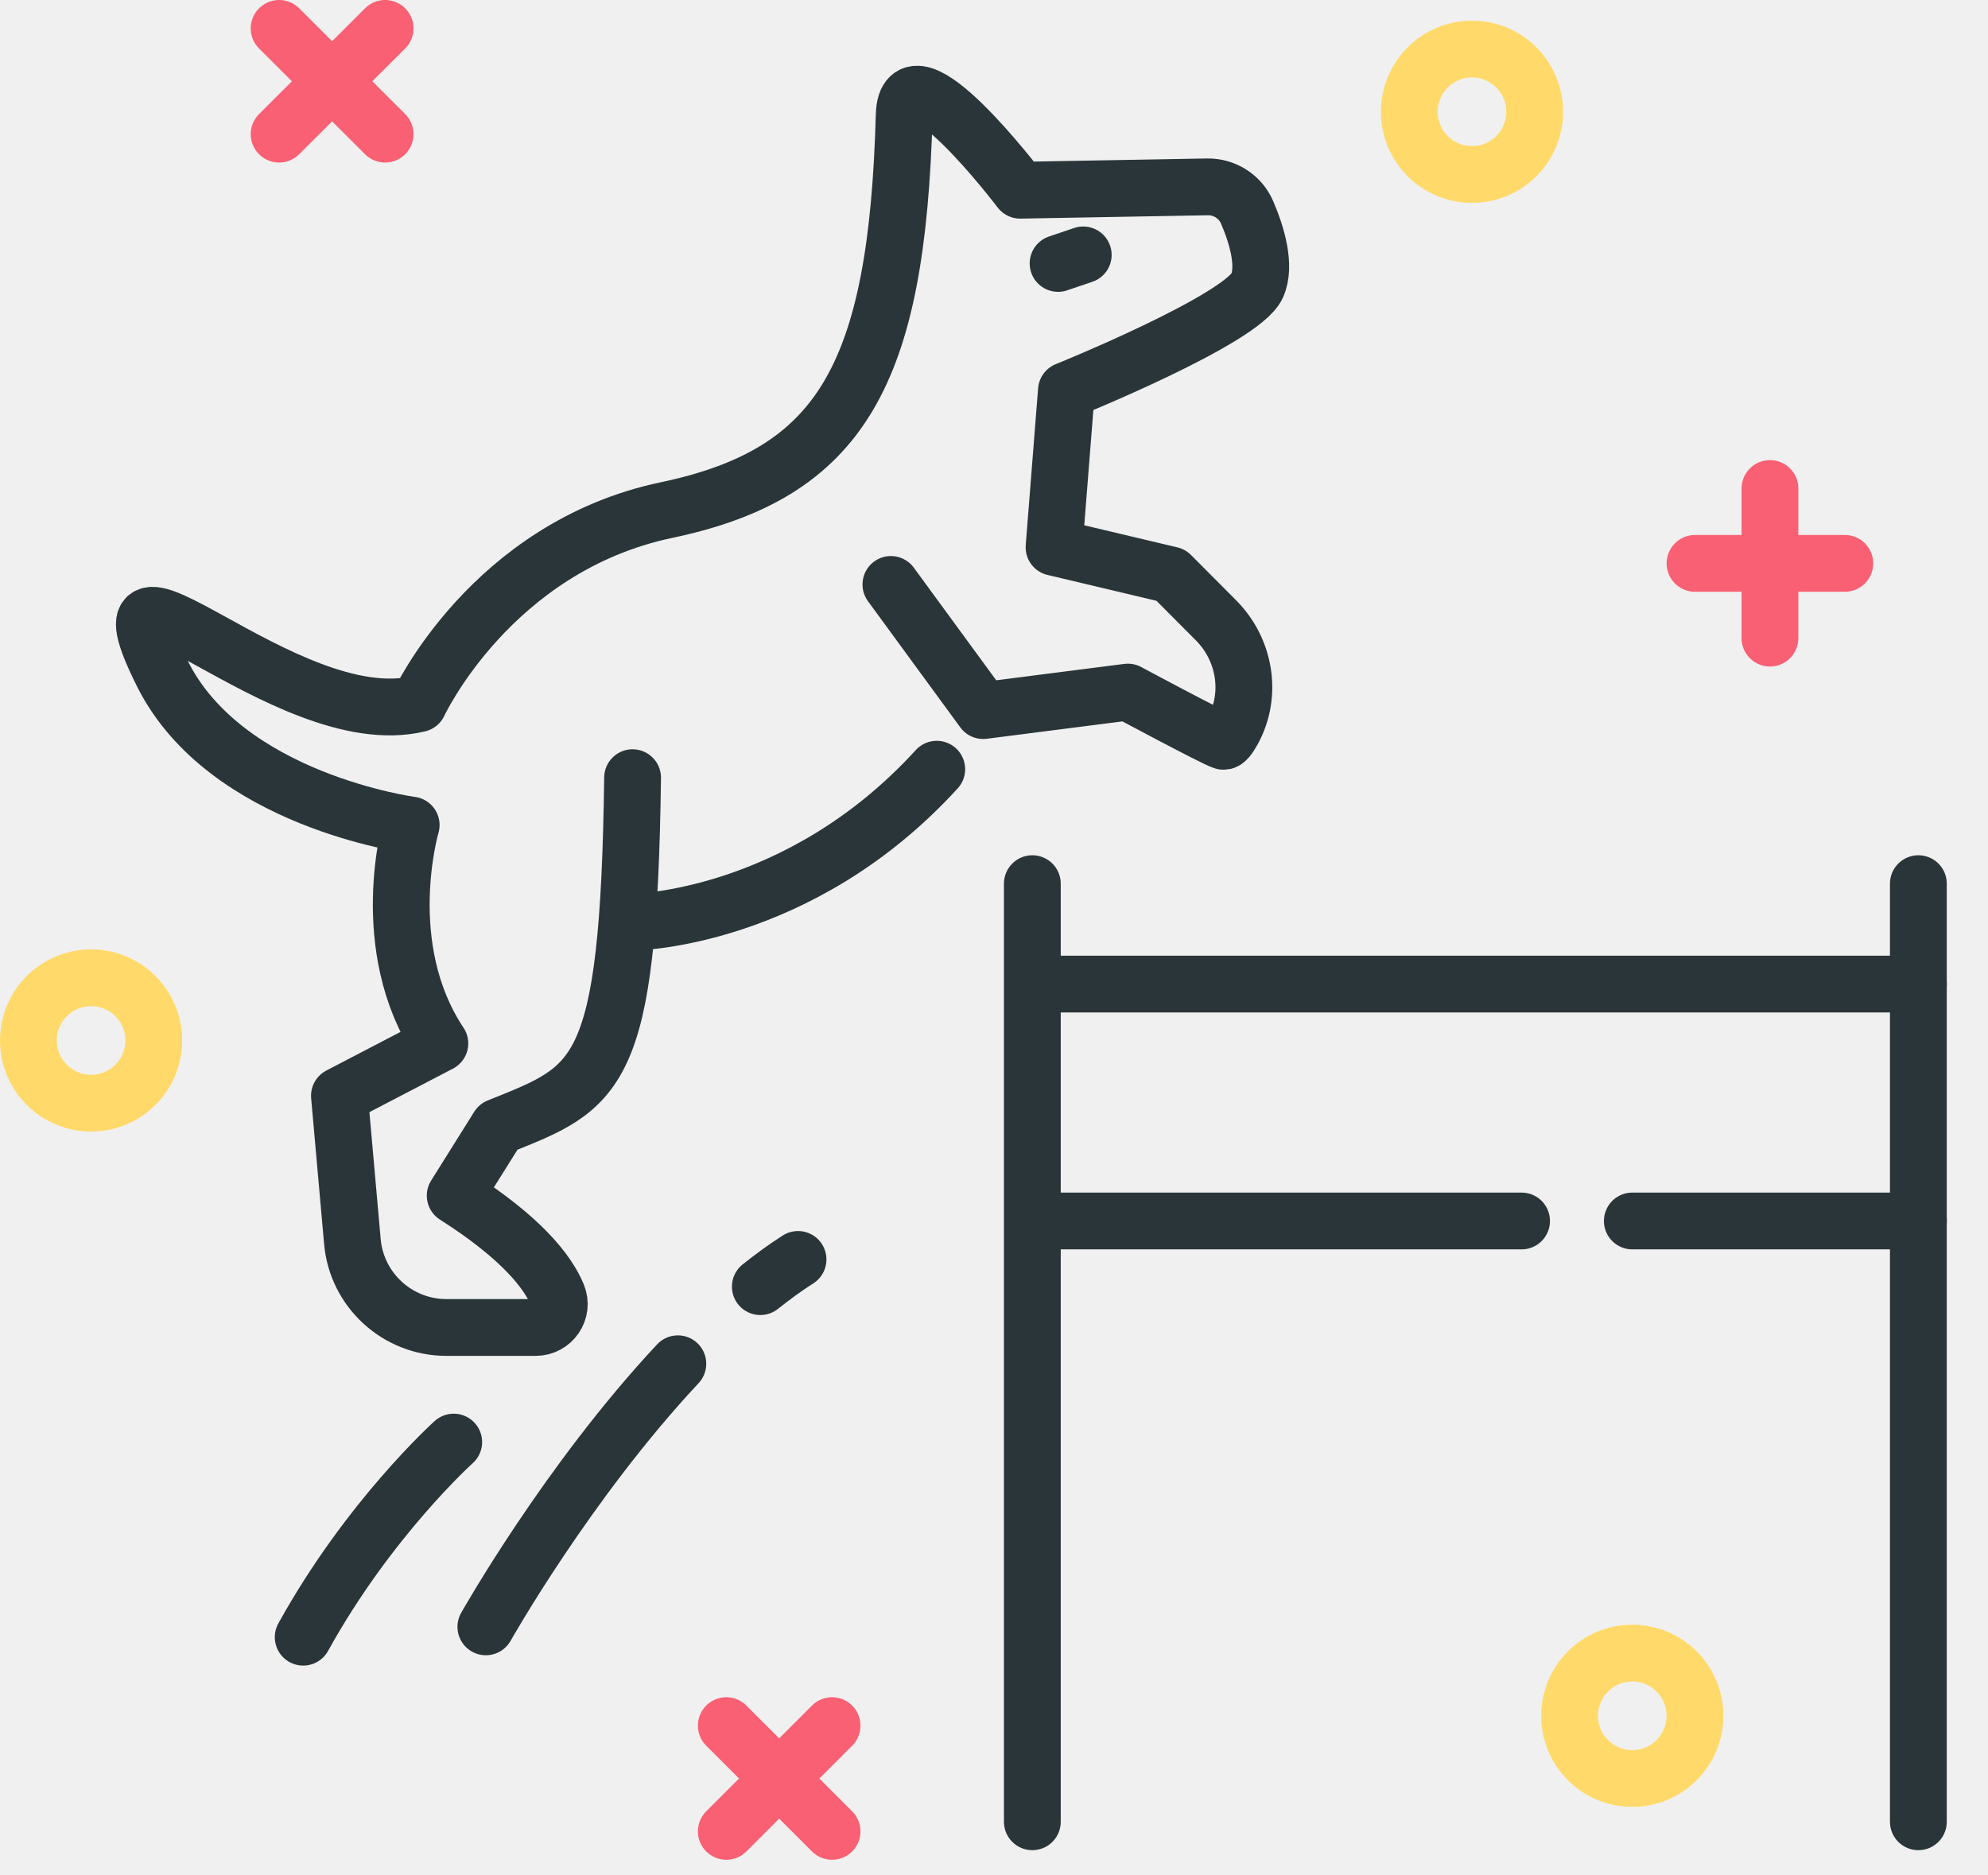
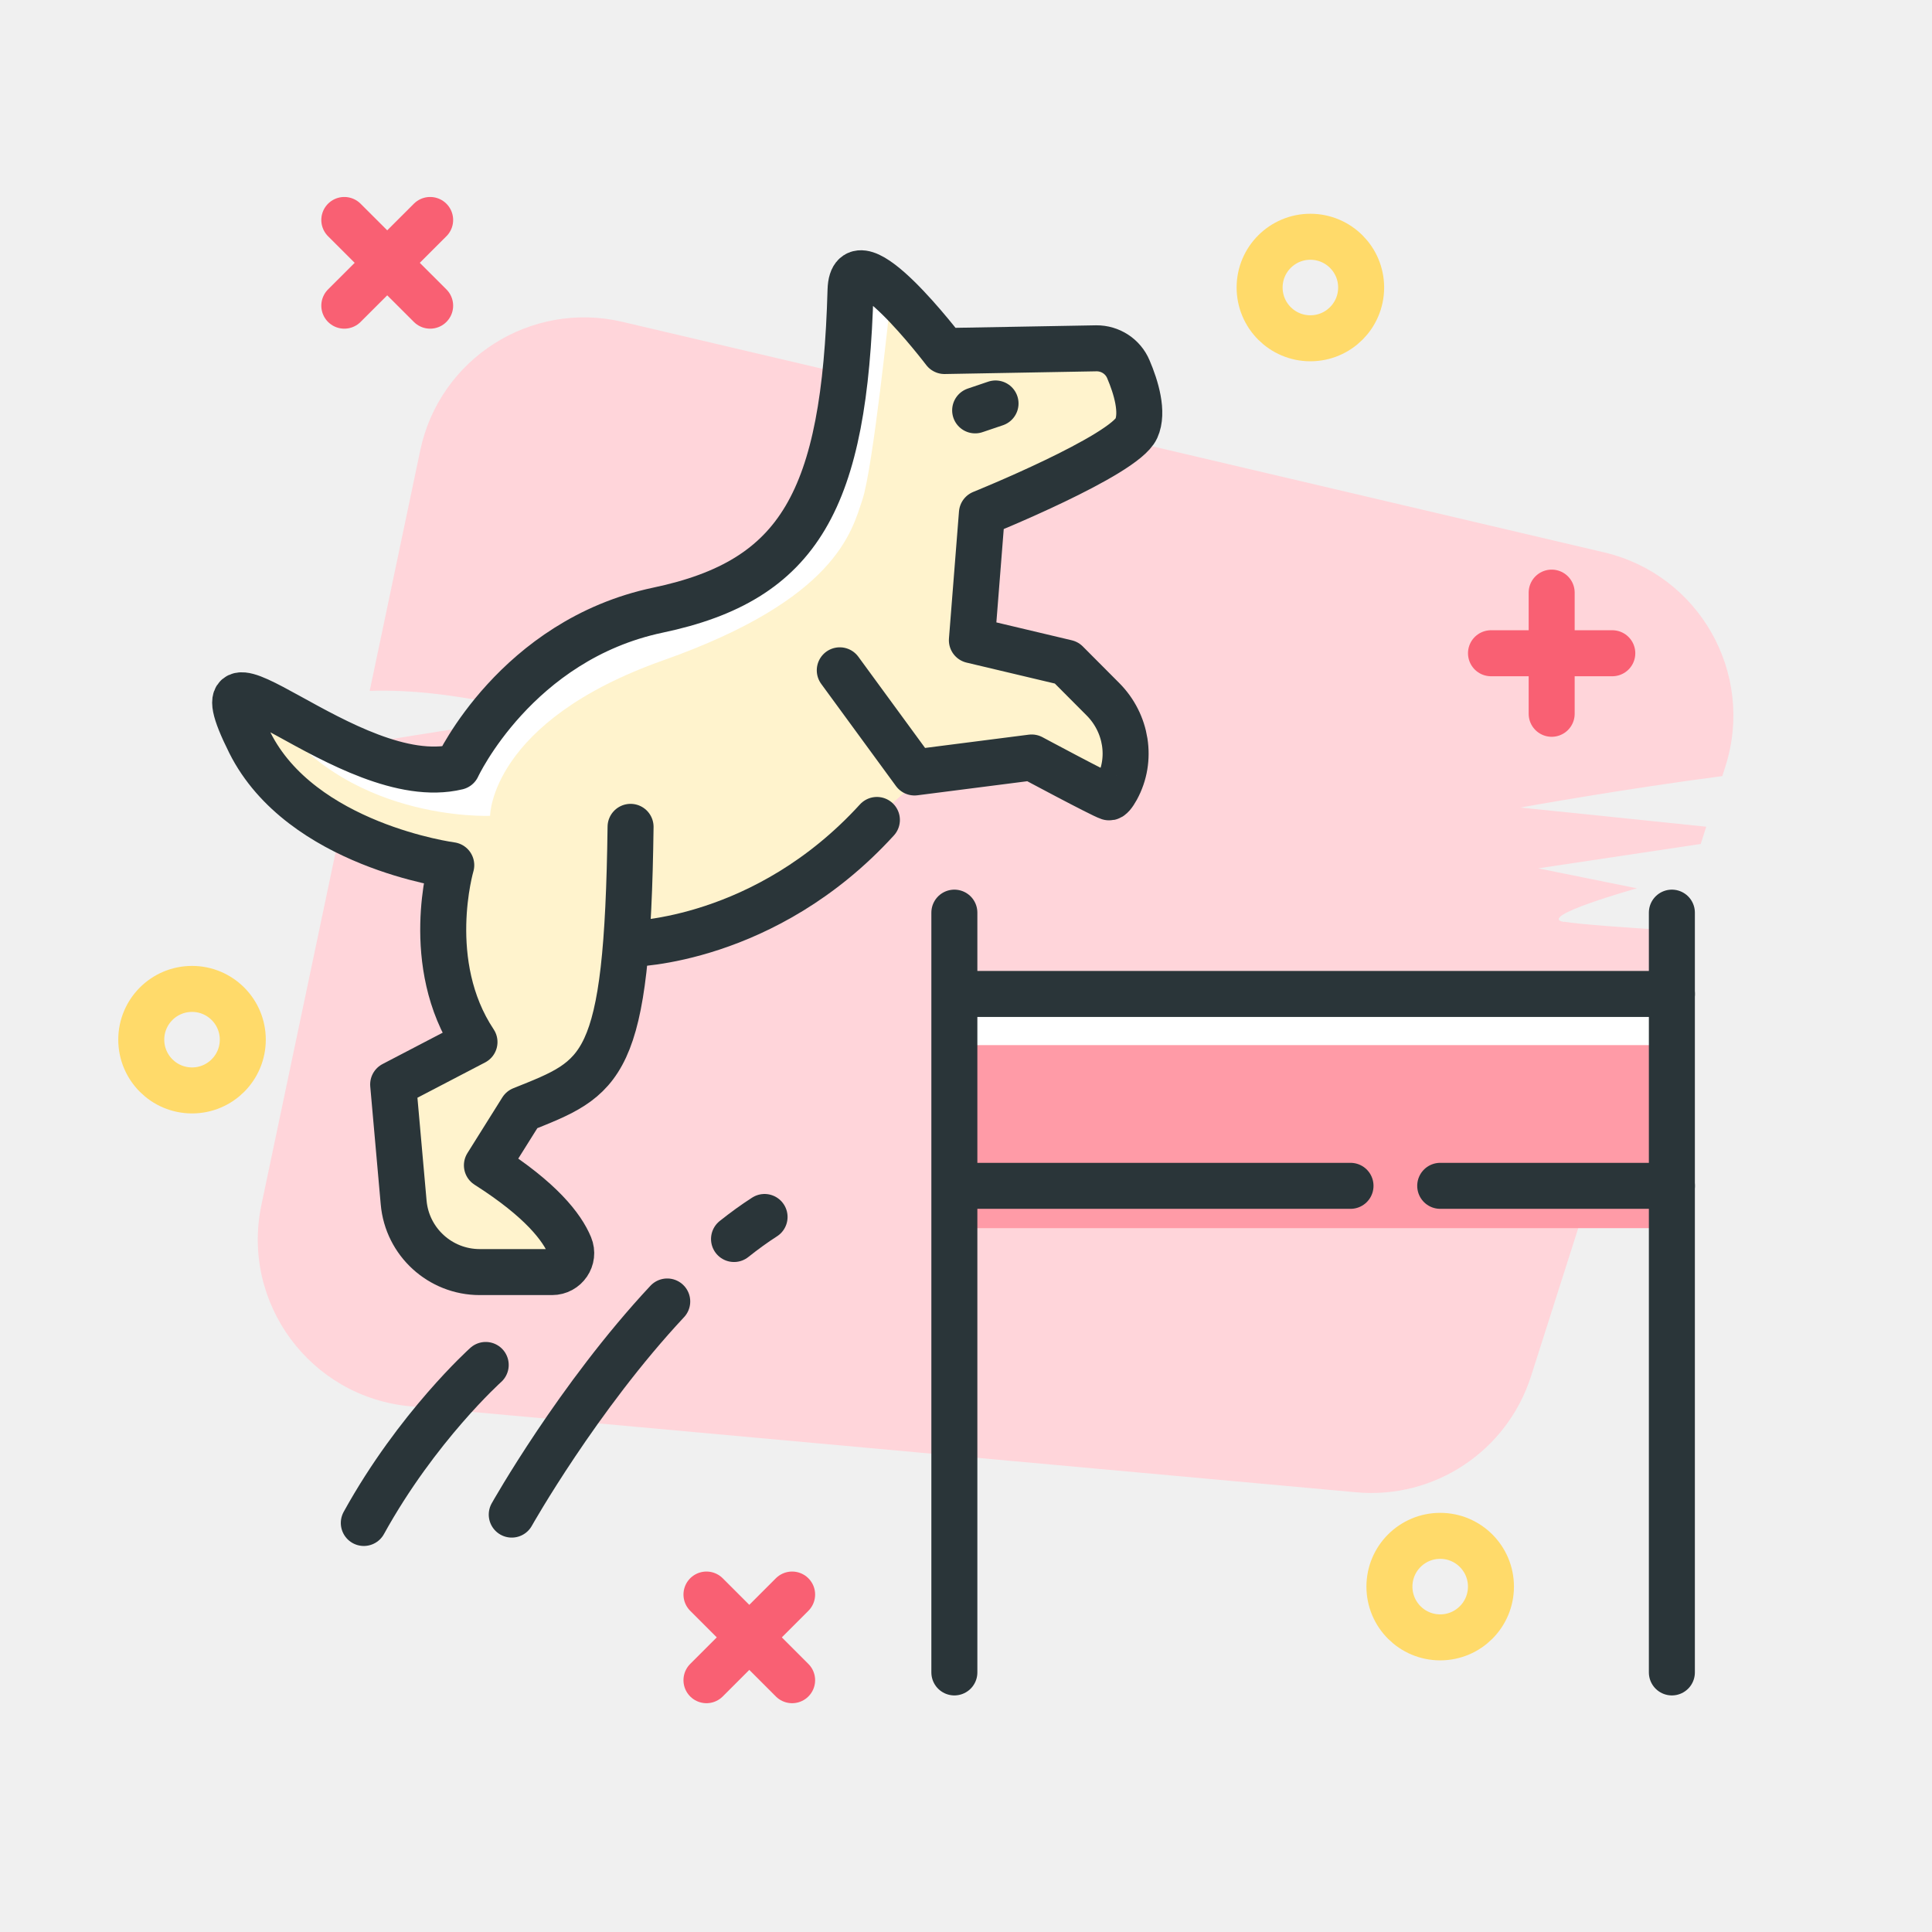
- <svg xmlns="http://www.w3.org/2000/svg" width="35" height="33" viewBox="0 0 35 33" fill="none">
-   <path d="M28.738 31.313C29.347 31.313 29.841 30.819 29.841 30.209C29.841 29.599 29.347 29.105 28.738 29.105C28.128 29.105 27.634 29.599 27.634 30.209C27.634 30.819 28.128 31.313 28.738 31.313Z" stroke="#FFDA6A" stroke-linecap="round" stroke-linejoin="round" />
-   <path d="M1.604 19.423C2.213 19.423 2.707 18.929 2.707 18.319C2.707 17.709 2.213 17.215 1.604 17.215C0.994 17.215 0.5 17.709 0.5 18.319C0.5 18.929 0.994 19.423 1.604 19.423Z" stroke="#FFDA6A" stroke-linecap="round" stroke-linejoin="round" />
-   <path d="M25.916 3.072C26.525 3.072 27.019 2.578 27.019 1.968C27.019 1.359 26.525 0.864 25.916 0.864C25.306 0.864 24.812 1.359 24.812 1.968C24.812 2.578 25.306 3.072 25.916 3.072Z" stroke="#FFDA6A" stroke-linecap="round" stroke-linejoin="round" />
-   <path d="M6.78 0.5L4.914 2.362" stroke="#F96073" stroke-linecap="round" stroke-linejoin="round" />
-   <path d="M4.914 0.5L6.78 2.362" stroke="#F96073" stroke-linecap="round" stroke-linejoin="round" />
-   <path d="M14.649 30.382L12.787 32.244" stroke="#F96073" stroke-linecap="round" stroke-linejoin="round" />
-   <path d="M12.787 30.382L14.649 32.244" stroke="#F96073" stroke-linecap="round" stroke-linejoin="round" />
-   <path d="M32.479 9.919H29.842" stroke="#F96073" stroke-linecap="round" stroke-linejoin="round" />
-   <path d="M31.161 8.601V11.235" stroke="#F96073" stroke-linecap="round" stroke-linejoin="round" />
-   <path d="M15.685 10.29L17.31 12.511L19.856 12.185C19.856 12.185 21.373 12.999 21.536 13.051C21.575 13.064 21.637 12.986 21.705 12.862C22.053 12.227 21.92 11.436 21.409 10.922L20.614 10.124L18.557 9.636L18.775 6.875C18.775 6.875 21.861 5.628 22.132 5.032C22.291 4.68 22.125 4.133 21.959 3.746C21.842 3.466 21.565 3.287 21.262 3.29L17.961 3.349C17.961 3.349 15.959 0.708 15.919 2.027C15.793 6.588 14.819 8.333 11.732 8.981C8.646 9.632 7.37 12.39 7.37 12.39C5.013 12.96 1.454 9.046 2.86 11.863C3.977 14.096 7.239 14.526 7.239 14.526C7.239 14.526 6.608 16.665 7.744 18.371L5.976 19.292L6.204 21.858C6.279 22.714 6.999 23.372 7.858 23.372H9.431C9.724 23.372 9.929 23.076 9.815 22.802C9.649 22.402 9.196 21.803 8.014 21.051L8.773 19.839C10.525 19.136 11.068 19.006 11.137 13.692" stroke="#2A3539" stroke-linecap="round" stroke-linejoin="round" />
-   <path d="M11.153 16.235C11.153 16.235 14.066 16.203 16.492 13.543" stroke="#2A3539" stroke-linecap="round" stroke-linejoin="round" />
-   <path d="M13.386 22.653C13.604 22.48 13.825 22.317 14.05 22.174" stroke="#2A3539" stroke-linecap="round" stroke-linejoin="round" />
-   <path d="M8.554 28.643C8.554 28.643 9.99 26.091 11.934 24.011" stroke="#2A3539" stroke-linecap="round" stroke-linejoin="round" />
-   <path d="M7.988 25.39C7.988 25.39 6.494 26.732 5.338 28.825" stroke="#2A3539" stroke-linecap="round" stroke-linejoin="round" />
-   <path d="M18.175 15.558V32.075" stroke="#2A3539" stroke-linecap="round" stroke-linejoin="round" />
-   <path d="M33.774 15.558V32.075" stroke="#2A3539" stroke-linecap="round" stroke-linejoin="round" />
-   <path d="M18.394 17.326H33.775" stroke="#2A3539" stroke-linecap="round" stroke-linejoin="round" />
-   <path d="M18.394 21.497H26.788" stroke="#2A3539" stroke-linecap="round" stroke-linejoin="round" />
-   <path d="M28.738 21.497H33.775" stroke="#2A3539" stroke-linecap="round" stroke-linejoin="round" />
-   <path d="M18.628 4.638L19.071 4.488" stroke="#2A3539" stroke-linecap="round" stroke-linejoin="round" />
+ <svg xmlns="http://www.w3.org/2000/svg" width="42" height="42" viewBox="0 0 42 42" fill="none">
+   <path d="M33.999 20.043C33.368 19.932 35.585 19.311 35.585 19.311L33.439 18.877L35.259 18.604L36.972 18.347L37.092 17.972C35.49 17.806 33.078 17.556 33.055 17.556C33.032 17.556 35.334 17.145 37.441 16.872L37.509 16.66C38.154 14.635 36.939 12.493 34.872 12.008L13.533 6.997C11.541 6.528 9.555 7.791 9.135 9.794L8.037 15.019C9.903 14.957 11.635 15.55 12.078 15.527C12.117 15.524 12.149 15.521 12.166 15.521C12.202 15.521 12.166 15.521 12.078 15.527C11.57 15.576 9.359 15.928 7.79 16.182L7.715 16.54C8.496 16.589 8.969 16.641 9.109 16.637C13.562 16.537 8.2 17.529 7.432 17.878L5.683 26.193C5.234 28.326 6.748 30.374 8.92 30.572L29.48 32.441C31.183 32.597 32.762 31.546 33.283 29.918L36.373 20.229C35.464 20.173 34.357 20.098 34.002 20.037L33.999 20.043Z" fill="#FFD5DA" />
+   <path d="M4.93 15.218C4.93 15.218 6.483 17.504 7.935 18.269C9.388 19.034 9.781 19.015 9.781 19.015C9.781 19.015 10.429 21.844 10.159 22.368C9.889 22.892 8.44 23.537 8.44 23.537C8.44 23.537 8.466 27.154 9.615 27.438C12.262 28.092 12.65 27.438 12.65 27.438L10.582 25.009L11.146 24.136C11.146 24.136 12.07 24.683 13.073 22.984C14.076 21.284 13.747 20.229 13.747 20.229C13.747 20.229 16.554 20.538 17.774 19.005C18.995 17.471 20.096 16.807 20.096 16.807L22.183 16.505C22.183 16.505 23.84 17.201 24.127 17.338C24.413 17.475 24.778 16.257 24 15.209C23.221 14.16 21.148 13.926 21.148 13.926L21.665 11.038L24.944 9.677L24.791 8.368L24.078 7.61L20.773 7.45L18.676 5.715C18.676 5.715 18.312 9.241 18.081 9.931C17.849 10.621 17.514 12.093 13.75 13.425C9.987 14.756 9.987 16.804 9.987 16.804C9.987 16.804 7.252 16.697 5.829 15.332C5.285 14.812 5.256 15.687 4.93 15.215V15.218Z" fill="white" />
+   <path d="M5.608 16.149C5.608 16.149 6.907 17.982 9.052 18.656C10.618 19.148 9.638 20.034 9.638 20.034C9.638 20.034 10.433 21.844 10.163 22.368C9.892 22.892 8.545 23.582 8.545 23.582C8.545 23.582 7.548 27.125 10.215 27.685C12.881 28.245 12.491 26.936 12.491 26.936L11.26 25.94L10.837 25.106C10.837 25.106 10.524 25.793 11.527 24.093C11.924 23.42 12.312 23.654 12.816 23.175C13.585 22.443 13.725 20.623 13.725 20.623C13.725 20.623 17.491 19.76 18.709 18.227C19.927 16.693 20.682 16.719 20.682 16.719L22.499 16.618C22.499 16.618 23.837 17.201 24.127 17.334C24.417 17.468 24.778 16.253 24 15.205C23.222 14.157 21.148 13.922 21.148 13.922L21.506 11.197L24.941 9.237L24.465 7.466L21.845 7.811L20.672 7.743L19.344 6.646C19.344 6.646 18.979 10.172 18.748 10.862C18.517 11.552 18.182 13.024 14.418 14.355C10.654 15.687 10.654 17.735 10.654 17.735C10.654 17.735 7.425 17.881 5.819 15.332C5.419 14.694 5.92 16.618 5.598 16.146L5.608 16.149Z" fill="#FFF3CD" />
+   <path d="M36.007 21.802H20.965V25.78H36.007V21.802Z" fill="white" />
+   <path d="M36.007 22.72H20.965V26.699H36.007V22.72Z" fill="#FF9BA7" />
+   <path d="M31.309 35.595C31.918 35.595 32.412 35.101 32.412 34.491C32.412 33.882 31.918 33.388 31.309 33.388C30.699 33.388 30.205 33.882 30.205 34.491C30.205 35.101 30.699 35.595 31.309 35.595Z" stroke="#FFDA6A" stroke-linecap="round" stroke-linejoin="round" />
+   <path d="M4.175 23.705C4.784 23.705 5.278 23.211 5.278 22.601C5.278 21.992 4.784 21.498 4.175 21.498C3.565 21.498 3.071 21.992 3.071 22.601C3.071 23.211 3.565 23.705 4.175 23.705Z" stroke="#FFDA6A" stroke-linecap="round" stroke-linejoin="round" />
+   <path d="M28.486 7.354C29.096 7.354 29.59 6.86 29.59 6.25C29.59 5.641 29.096 5.147 28.486 5.147C27.877 5.147 27.383 5.641 27.383 6.25C27.383 6.86 27.877 7.354 28.486 7.354Z" stroke="#FFDA6A" stroke-linecap="round" stroke-linejoin="round" />
+   <path d="M9.351 4.782L7.485 6.645" stroke="#F96073" stroke-linecap="round" stroke-linejoin="round" />
+   <path d="M7.485 4.782L9.351 6.645" stroke="#F96073" stroke-linecap="round" stroke-linejoin="round" />
+   <path d="M17.22 34.664L15.358 36.526" stroke="#F96073" stroke-linecap="round" stroke-linejoin="round" />
+   <path d="M15.358 34.664L17.22 36.526" stroke="#F96073" stroke-linecap="round" stroke-linejoin="round" />
+   <path d="M35.05 14.201H32.413" stroke="#F96073" stroke-linecap="round" stroke-linejoin="round" />
+   <path d="M33.732 12.883V15.517" stroke="#F96073" stroke-linecap="round" stroke-linejoin="round" />
+   <path d="M18.256 14.572L19.881 16.793L22.427 16.467C22.427 16.467 23.944 17.281 24.107 17.333C24.146 17.346 24.208 17.268 24.276 17.145C24.624 16.51 24.491 15.719 23.98 15.204L23.185 14.406L21.128 13.918L21.346 11.157C21.346 11.157 24.432 9.91 24.703 9.314C24.862 8.963 24.696 8.416 24.53 8.028C24.413 7.748 24.136 7.569 23.833 7.572L20.532 7.631C20.532 7.631 18.529 4.991 18.49 6.309C18.363 10.871 17.39 12.616 14.303 13.264C11.217 13.915 9.941 16.672 9.941 16.672C7.583 17.242 4.025 13.329 5.431 16.145C6.548 18.378 9.81 18.808 9.81 18.808C9.81 18.808 9.179 20.947 10.315 22.653L8.547 23.575L8.775 26.14C8.85 26.997 9.569 27.654 10.429 27.654H12.002C12.295 27.654 12.5 27.358 12.386 27.084C12.22 26.684 11.767 26.085 10.585 25.333L11.344 24.122C13.095 23.419 13.639 23.288 13.708 17.975" stroke="#2A3539" stroke-linecap="round" stroke-linejoin="round" />
+   <path d="M13.723 20.518C13.723 20.518 16.637 20.485 19.063 17.825" stroke="#2A3539" stroke-linecap="round" stroke-linejoin="round" />
+   <path d="M15.957 26.935C16.175 26.762 16.396 26.6 16.621 26.456" stroke="#2A3539" stroke-linecap="round" stroke-linejoin="round" />
+   <path d="M11.125 32.926C11.125 32.926 12.561 30.373 14.505 28.293" stroke="#2A3539" stroke-linecap="round" stroke-linejoin="round" />
+   <path d="M10.559 29.673C10.559 29.673 9.065 31.014 7.909 33.108" stroke="#2A3539" stroke-linecap="round" stroke-linejoin="round" />
+   <path d="M20.747 19.84V36.357" stroke="#2A3539" stroke-linecap="round" stroke-linejoin="round" />
+   <path d="M36.345 19.84V36.357" stroke="#2A3539" stroke-linecap="round" stroke-linejoin="round" />
+   <path d="M20.965 21.608H36.346" stroke="#2A3539" stroke-linecap="round" stroke-linejoin="round" />
+   <path d="M20.965 25.779H29.359" stroke="#2A3539" stroke-linecap="round" stroke-linejoin="round" />
+   <path d="M31.309 25.779H36.346" stroke="#2A3539" stroke-linecap="round" stroke-linejoin="round" />
+   <path d="M21.199 8.921L21.642 8.771" stroke="#2A3539" stroke-linecap="round" stroke-linejoin="round" />
</svg>
